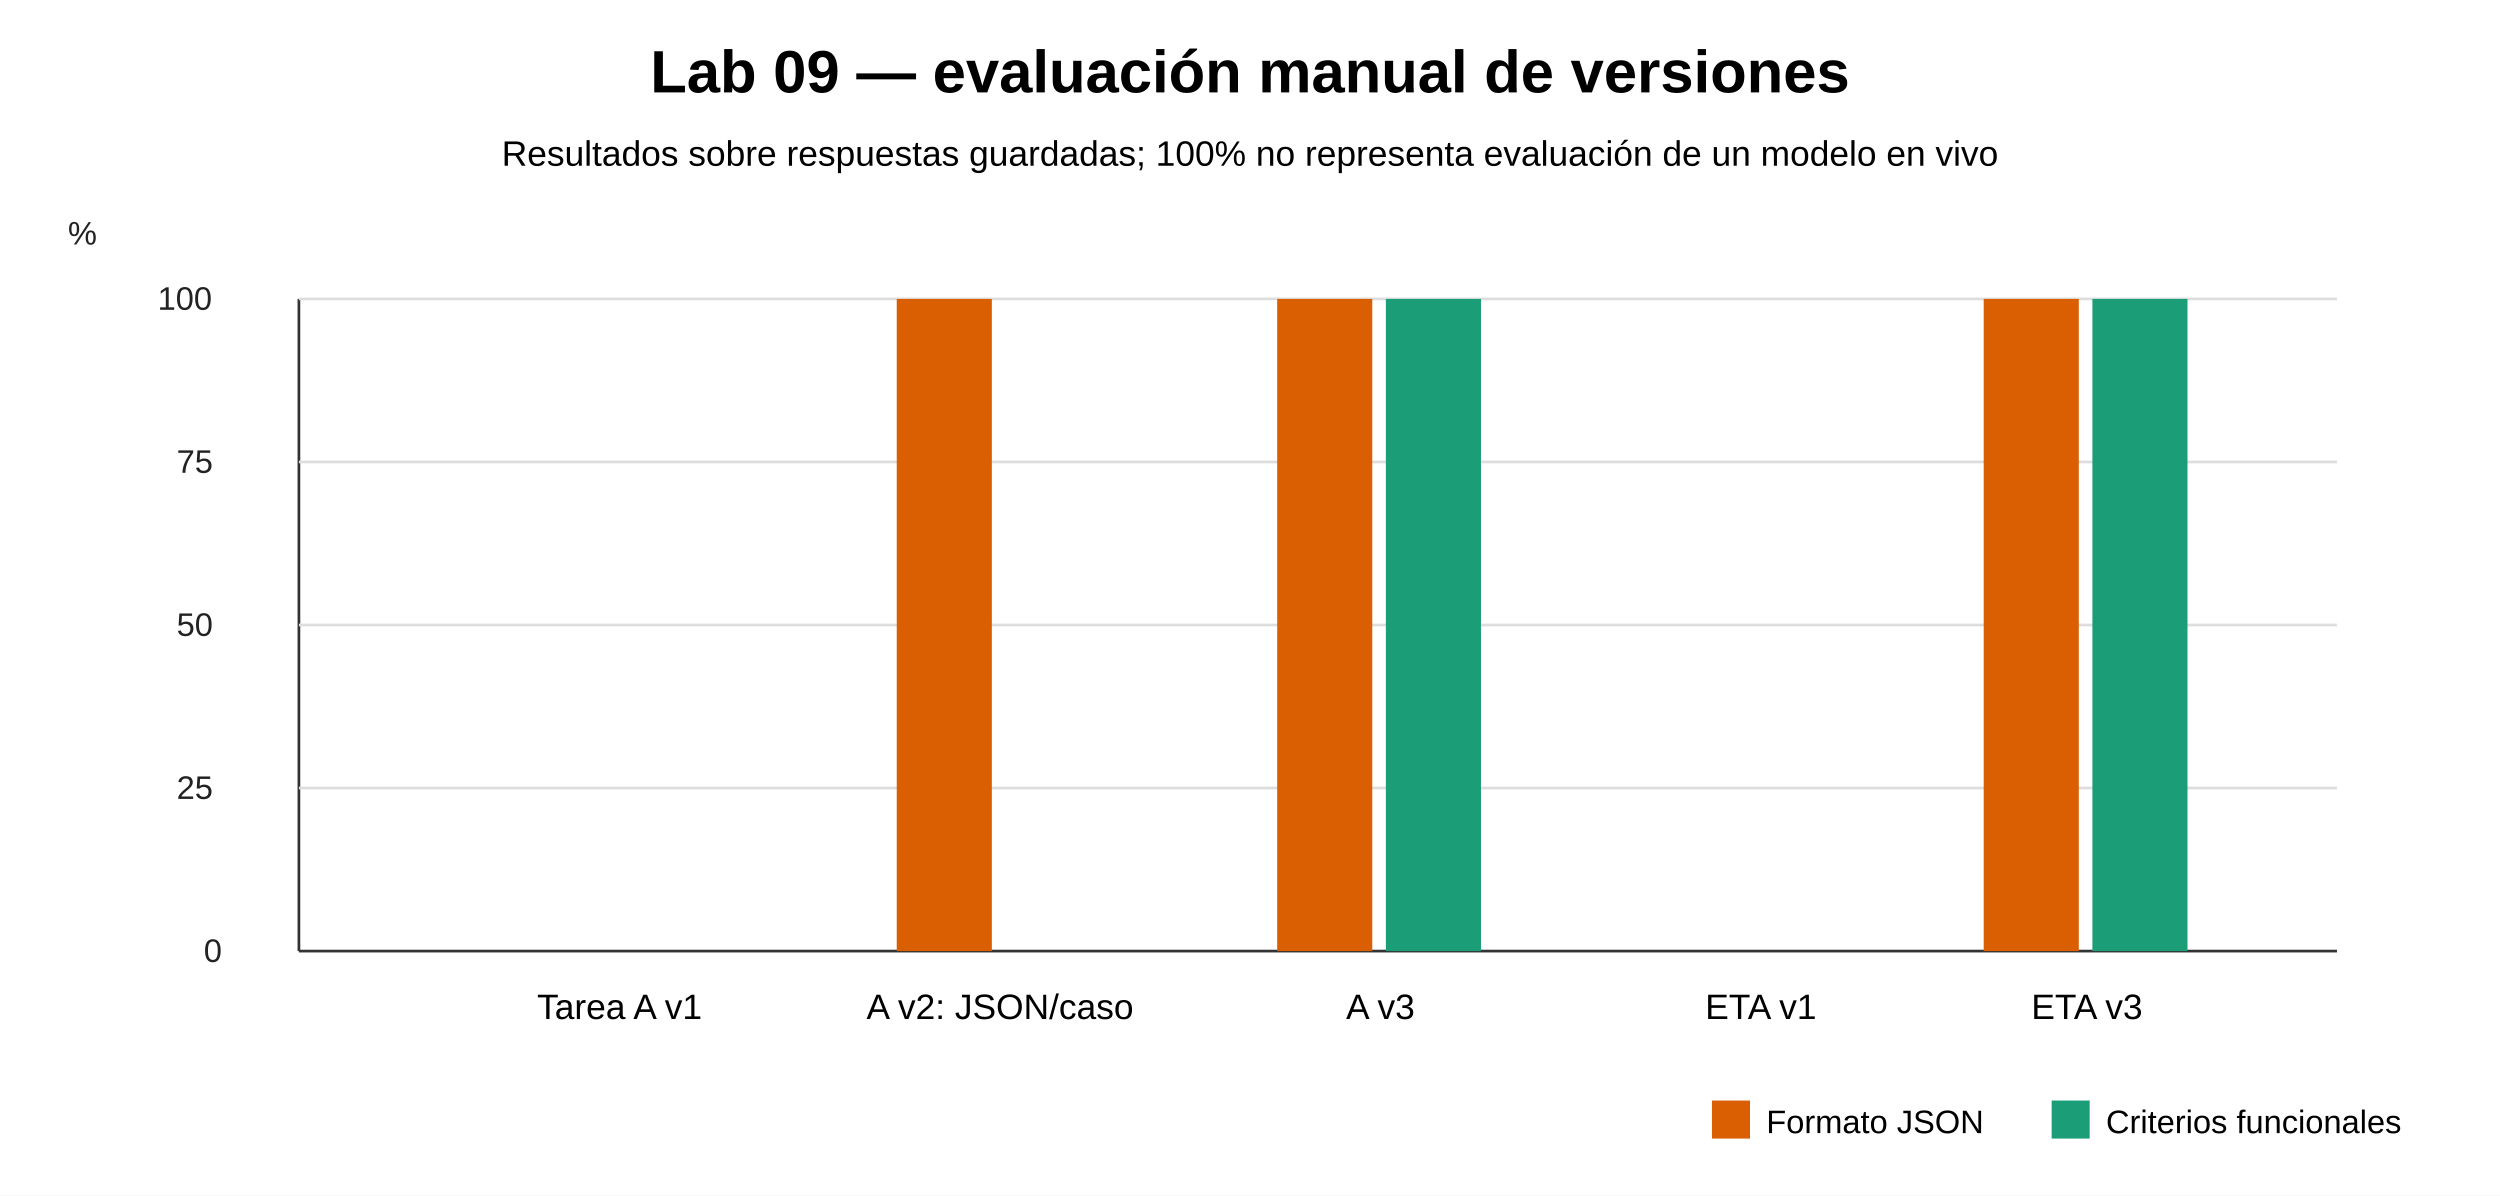
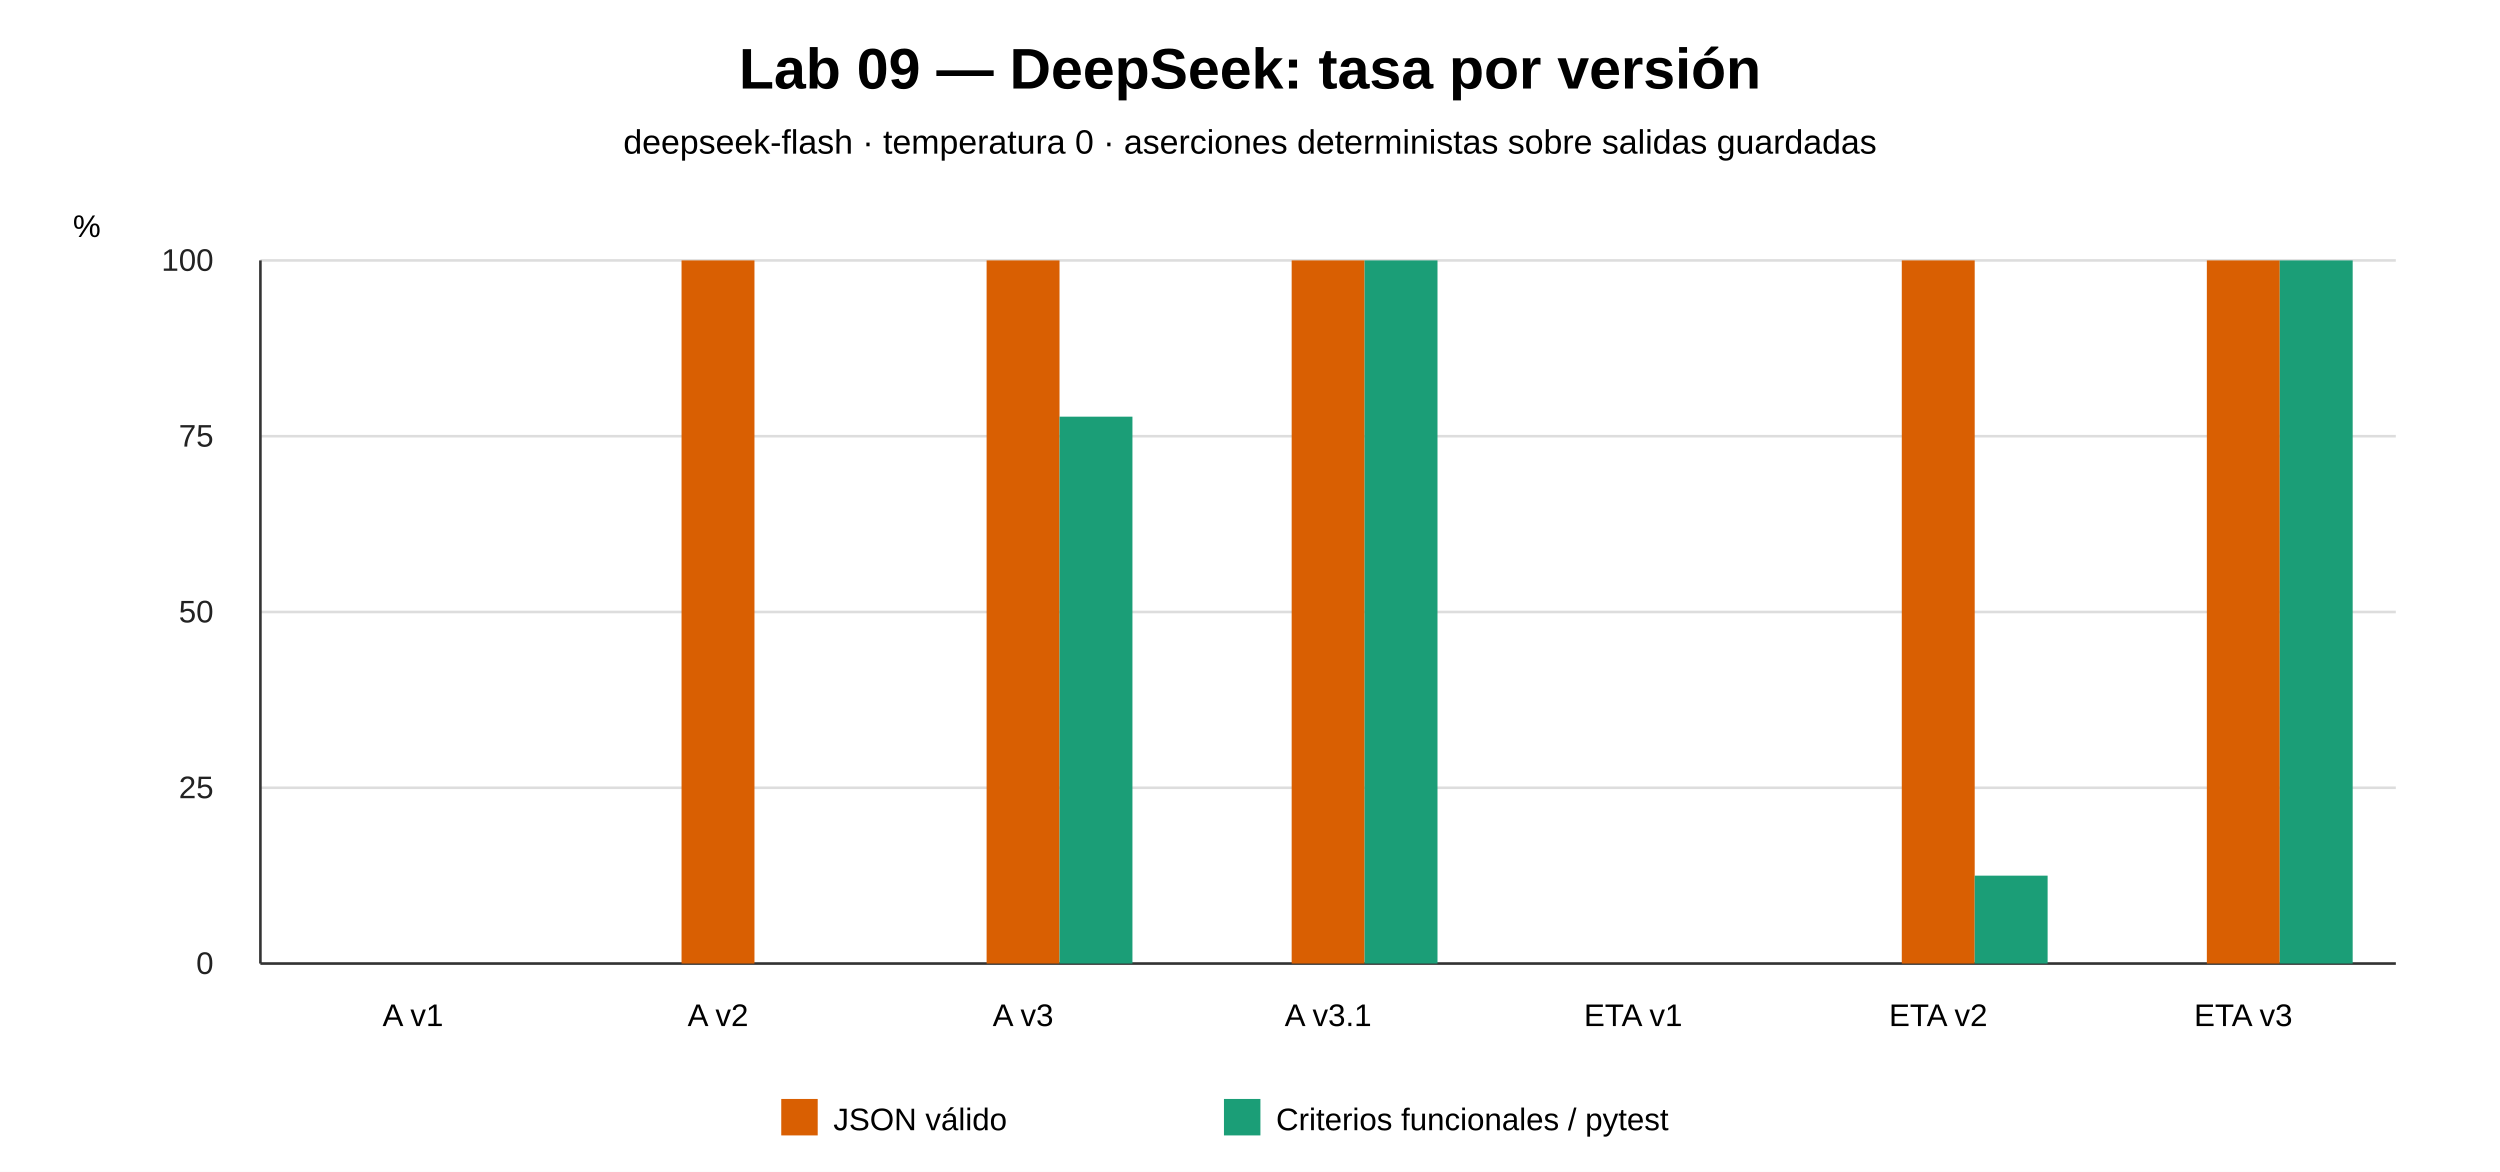
- <svg xmlns="http://www.w3.org/2000/svg" width="920" height="440" viewBox="0 0 920 440">
+ <svg xmlns="http://www.w3.org/2000/svg" width="960" height="450" viewBox="0 0 960 450">
  <rect width="100%" height="100%" fill="white" />
-   <text x="460" y="34" text-anchor="middle" font-family="Arial" font-size="22" font-weight="bold">Lab 09 — evaluación manual de versiones</text>
-   <text x="460" y="61" text-anchor="middle" font-family="Arial" font-size="13">Resultados sobre respuestas guardadas; 100% no representa evaluación de un modelo en vivo</text>
-   <line x1="110" y1="350" x2="860" y2="350" stroke="#333" />
-   <line x1="110" y1="110" x2="110" y2="350" stroke="#333" />
-   <g font-family="Arial" font-size="12" fill="#222">
-     <text x="75" y="354">0</text>
-     <text x="65" y="294">25</text>
-     <text x="65" y="234">50</text>
-     <text x="65" y="174">75</text>
-     <text x="58" y="114">100</text>
-     <text x="25" y="90">%</text>
-   </g>
-   <g stroke="#ddd">
-     <line x1="110" y1="290" x2="860" y2="290" />
-     <line x1="110" y1="230" x2="860" y2="230" />
-     <line x1="110" y1="170" x2="860" y2="170" />
-     <line x1="110" y1="110" x2="860" y2="110" />
-   </g>
-   <g>
-     <rect x="190" y="350" width="35" height="0" fill="#d95f02" />
-     <rect x="230" y="350" width="35" height="0" fill="#1b9e77" />
-     <text x="228" y="375" text-anchor="middle" font-family="Arial" font-size="13">Tarea A v1</text>
-     <rect x="330" y="110" width="35" height="240" fill="#d95f02" />
-     <rect x="370" y="350" width="35" height="0" fill="#1b9e77" />
-     <text x="368" y="375" text-anchor="middle" font-family="Arial" font-size="13">A v2: JSON/caso</text>
-     <rect x="470" y="110" width="35" height="240" fill="#d95f02" />
-     <rect x="510" y="110" width="35" height="240" fill="#1b9e77" />
-     <text x="508" y="375" text-anchor="middle" font-family="Arial" font-size="13">A v3</text>
-     <rect x="610" y="350" width="35" height="0" fill="#d95f02" />
-     <rect x="650" y="350" width="35" height="0" fill="#1b9e77" />
-     <text x="648" y="375" text-anchor="middle" font-family="Arial" font-size="13">ETA v1</text>
-     <rect x="730" y="110" width="35" height="240" fill="#d95f02" />
-     <rect x="770" y="110" width="35" height="240" fill="#1b9e77" />
-     <text x="768" y="375" text-anchor="middle" font-family="Arial" font-size="13">ETA v3</text>
-   </g>
-   <g font-family="Arial" font-size="12">
-     <rect x="630" y="405" width="14" height="14" fill="#d95f02" />
-     <text x="650" y="417">Formato JSON</text>
-     <rect x="755" y="405" width="14" height="14" fill="#1b9e77" />
-     <text x="775" y="417">Criterios funcionales</text>
-   </g>
+   <text x="480" y="34" text-anchor="middle" font-family="Arial" font-size="22" font-weight="bold">Lab 09 — DeepSeek: tasa por versión</text>
+   <text x="480" y="59" text-anchor="middle" font-family="Arial" font-size="13">deepseek-flash · temperatura 0 · aserciones deterministas sobre salidas guardadas</text>
+   <line x1="100" y1="370.0" x2="920" y2="370.0" stroke="#ddd" />
+   <text x="82" y="374.0" text-anchor="end" font-family="Arial" font-size="12" fill="#222">0</text>
+   <line x1="100" y1="302.5" x2="920" y2="302.5" stroke="#ddd" />
+   <text x="82" y="306.5" text-anchor="end" font-family="Arial" font-size="12" fill="#222">25</text>
+   <line x1="100" y1="235.0" x2="920" y2="235.0" stroke="#ddd" />
+   <text x="82" y="239.0" text-anchor="end" font-family="Arial" font-size="12" fill="#222">50</text>
+   <line x1="100" y1="167.5" x2="920" y2="167.5" stroke="#ddd" />
+   <text x="82" y="171.5" text-anchor="end" font-family="Arial" font-size="12" fill="#222">75</text>
+   <line x1="100" y1="100.0" x2="920" y2="100.0" stroke="#ddd" />
+   <text x="82" y="104.0" text-anchor="end" font-family="Arial" font-size="12" fill="#222">100</text>
+   <line x1="100" y1="100" x2="100" y2="370" stroke="#333" />
+   <line x1="100" y1="370" x2="920" y2="370" stroke="#333" />
+   <text x="28" y="91" font-family="Arial" font-size="12">%</text>
+   <rect x="144.571" y="370.0" width="28" height="0.0" fill="#d95f02" />
+   <rect x="172.571" y="370.0" width="28" height="0.0" fill="#1b9e77" />
+   <text x="158.571" y="394" text-anchor="middle" font-family="Arial" font-size="12">A v1</text>
+   <rect x="261.714" y="100.0" width="28" height="270.0" fill="#d95f02" />
+   <rect x="289.714" y="370.0" width="28" height="0.0" fill="#1b9e77" />
+   <text x="275.714" y="394" text-anchor="middle" font-family="Arial" font-size="12">A v2</text>
+   <rect x="378.857" y="100.0" width="28" height="270.0" fill="#d95f02" />
+   <rect x="406.857" y="160.0" width="28" height="210.0" fill="#1b9e77" />
+   <text x="392.857" y="394" text-anchor="middle" font-family="Arial" font-size="12">A v3</text>
+   <rect x="496.0" y="100.0" width="28" height="270.0" fill="#d95f02" />
+   <rect x="524.0" y="100.0" width="28" height="270.0" fill="#1b9e77" />
+   <text x="510.0" y="394" text-anchor="middle" font-family="Arial" font-size="12">A v3.1</text>
+   <rect x="613.143" y="370.0" width="28" height="0.0" fill="#d95f02" />
+   <rect x="641.143" y="370.0" width="28" height="0.0" fill="#1b9e77" />
+   <text x="627.143" y="394" text-anchor="middle" font-family="Arial" font-size="12">ETA v1</text>
+   <rect x="730.286" y="100.0" width="28" height="270.0" fill="#d95f02" />
+   <rect x="758.286" y="336.25" width="28" height="33.75" fill="#1b9e77" />
+   <text x="744.286" y="394" text-anchor="middle" font-family="Arial" font-size="12">ETA v2</text>
+   <rect x="847.429" y="100.0" width="28" height="270.0" fill="#d95f02" />
+   <rect x="875.429" y="100.0" width="28" height="270.0" fill="#1b9e77" />
+   <text x="861.429" y="394" text-anchor="middle" font-family="Arial" font-size="12">ETA v3</text>
+   <rect x="300" y="422" width="14" height="14" fill="#d95f02" />
+   <text x="320" y="434" font-family="Arial" font-size="12">JSON válido</text>
+   <rect x="470" y="422" width="14" height="14" fill="#1b9e77" />
+   <text x="490" y="434" font-family="Arial" font-size="12">Criterios funcionales / pytest</text>
</svg>
